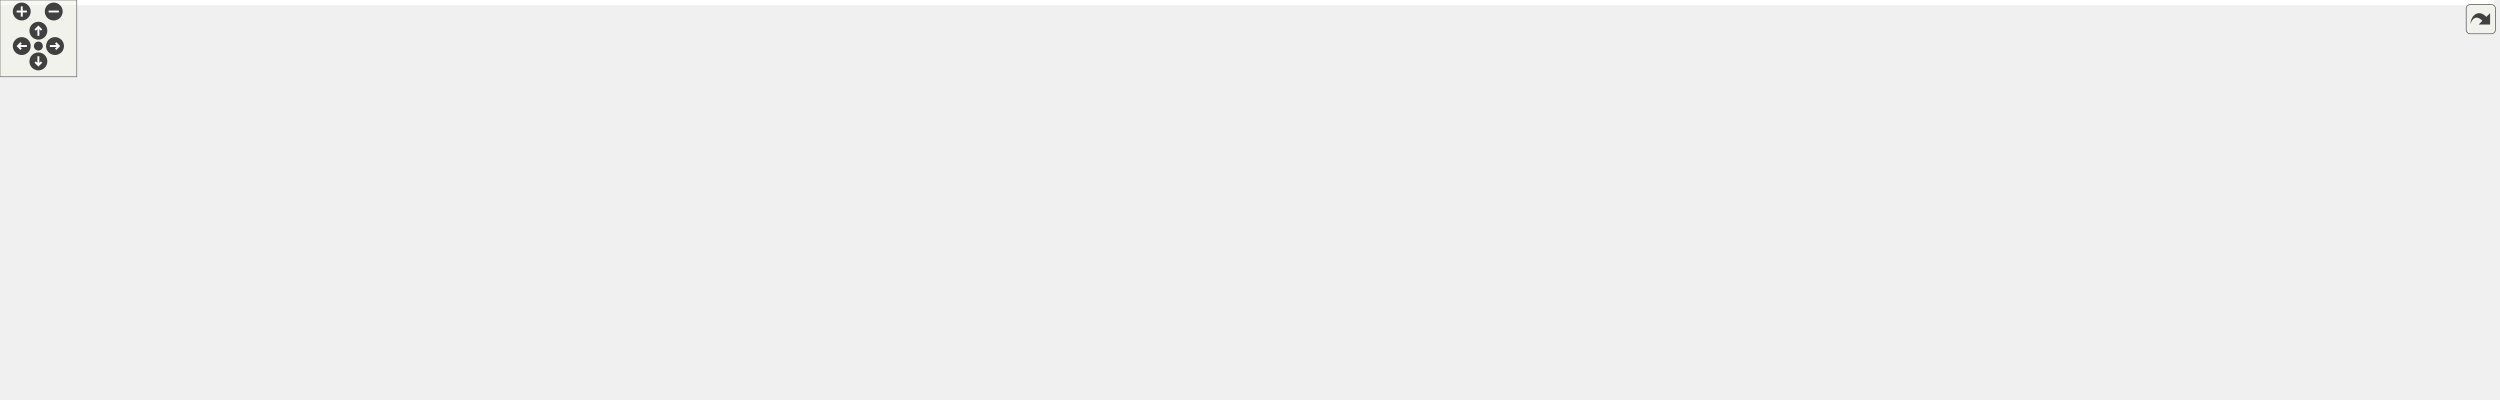
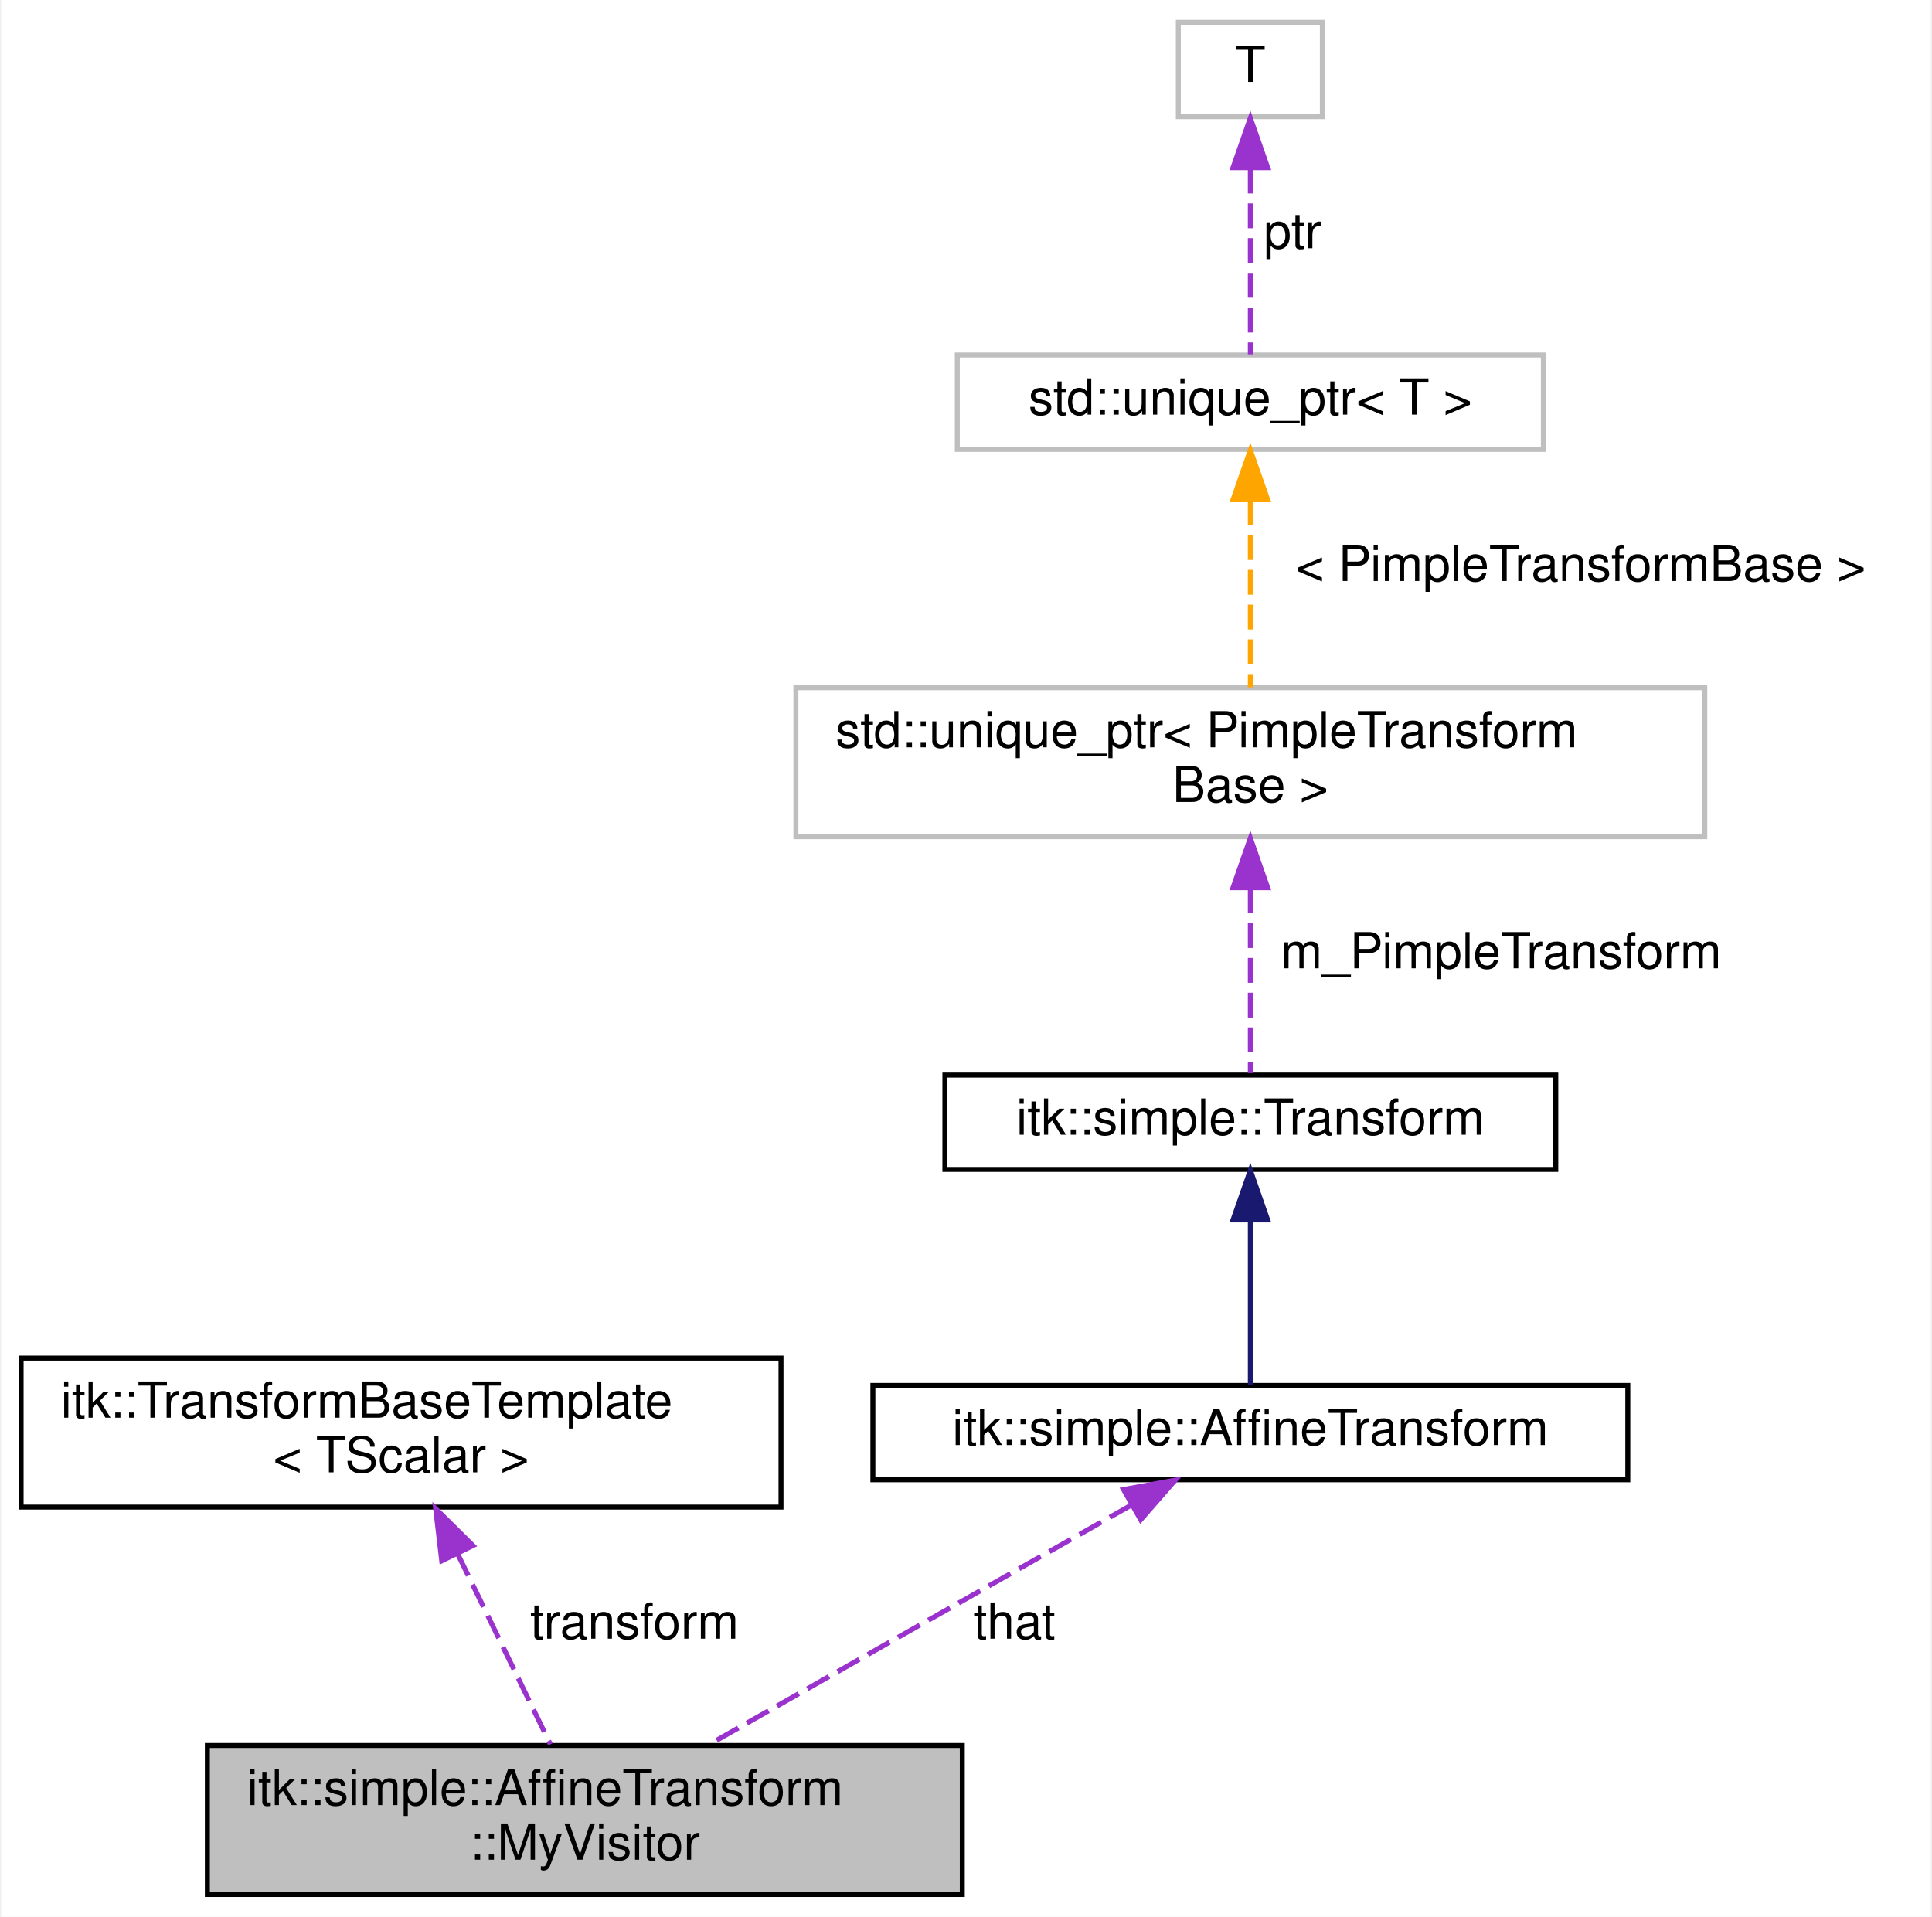
- <svg xmlns="http://www.w3.org/2000/svg" xmlns:xlink="http://www.w3.org/1999/xlink" id="main" version="1.1" xml:space="preserve">
-   <style type="text/css">
- .edge:hover path { stroke: red; }
- .edge:hover polygon { stroke: red; fill: red; }
- </style>
-   <defs>
-     <circle id="rim" cx="0" cy="0" r="7" />
-     <circle id="rim2" cx="0" cy="0" r="3.5" />
-     <g id="zoomPlus">
-       <use xlink:href="#rim" fill="#404040">
-         <set attributeName="fill" to="#808080" begin="zoomplus.mouseover" end="zoomplus.mouseout" />
-       </use>
-       <path d="M-4,0h8M0,-4v8" fill="none" stroke="white" stroke-width="1.5" pointer-events="none" />
-     </g>
-     <g id="zoomMin">
-       <use xlink:href="#rim" fill="#404040">
-         <set attributeName="fill" to="#808080" begin="zoomminus.mouseover" end="zoomminus.mouseout" />
-       </use>
-       <path d="M-4,0h8" fill="none" stroke="white" stroke-width="1.5" pointer-events="none" />
-     </g>
-     <g id="dirArrow">
-       <path fill="none" stroke="white" stroke-width="1.5" d="M0,-3.0v7 M-2.5,-0.5L0,-3.0L2.5,-0.5" />
-     </g>
-     <g id="resetDef">
-       <use xlink:href="#rim2" fill="#404040">
-         <set attributeName="fill" to="#808080" begin="reset.mouseover" end="reset.mouseout" />
-       </use>
-     </g>
-   </defs>
-   <svg id="graph" class="graph">
-     <g id="viewport">
-       <polygon fill="white" stroke="transparent" points="-4,4 -4,-251.5 1949,-251.5 1949,4 -4,4" />
-       <g id="node1" class="node">
-         <g id="a_node1">
-           <a xlink:title=" ">
-             <polygon fill="#bfbfbf" stroke="black" points="1793,-193 1793,-223 1945,-223 1945,-193 1793,-193" />
-             <text text-anchor="start" x="1801" y="-211" font-family="Helvetica,sans-Serif" font-size="10.00">itk::simple::AffineTransform</text>
-             <text text-anchor="middle" x="1869" y="-200" font-family="Helvetica,sans-Serif" font-size="10.00">::MyVisitor</text>
-           </a>
-         </g>
-       </g>
-       <g id="node2" class="node">
-         <g id="a_node2">
-           <a xlink:href="https://www.itk.org/Doxygen/html/classitk_1_1TransformBaseTemplate.html" xlink:title=" ">
-             <polygon fill="white" stroke="black" points="1552,-171 1552,-201 1705,-201 1705,-171 1552,-171" />
-             <text text-anchor="start" x="1560" y="-189" font-family="Helvetica,sans-Serif" font-size="10.00">itk::TransformBaseTemplate</text>
-             <text text-anchor="middle" x="1628.5" y="-178" font-family="Helvetica,sans-Serif" font-size="10.00">&lt; TParametersValueType &gt;</text>
-           </a>
-         </g>
-       </g>
-       <g id="edge1" class="edge">
-         <path fill="none" stroke="#9a32cd" stroke-dasharray="5,2" d="M1715.28,-189.37C1734.93,-190.51 1755.71,-192.02 1775,-194 1780.85,-194.6 1786.89,-195.31 1792.96,-196.08" />
-         <polygon fill="#9a32cd" stroke="#9a32cd" points="1715.3,-185.86 1705.12,-188.8 1714.91,-192.85 1715.3,-185.86" />
-         <text text-anchor="middle" x="1749" y="-197" font-family="Helvetica,sans-Serif" font-size="10.00"> transform</text>
-       </g>
-       <g id="node3" class="node">
-         <g id="a_node3">
-           <a xlink:href="https://www.itk.org/Doxygen/html/classitk_1_1Object.html" xlink:title=" ">
-             <polygon fill="white" stroke="black" points="1420,-99.5 1420,-118.5 1487,-118.5 1487,-99.5 1420,-99.5" />
-             <text text-anchor="middle" x="1453.5" y="-106.5" font-family="Helvetica,sans-Serif" font-size="10.00">itk::Object</text>
-           </a>
-         </g>
-       </g>
-       <g id="edge2" class="edge">
-         <path fill="none" stroke="midnightblue" d="M1485.35,-122.73C1515.83,-136.3 1562.31,-156.99 1593.75,-170.98" />
-         <polygon fill="midnightblue" stroke="midnightblue" points="1486.62,-119.47 1476.06,-118.6 1483.77,-125.86 1486.62,-119.47" />
-       </g>
-       <g id="node4" class="node">
-         <g id="a_node4">
-           <a xlink:href="https://www.itk.org/Doxygen/html/classitk_1_1LightObject.html" xlink:title=" ">
-             <polygon fill="white" stroke="black" points="1086,-39.5 1086,-58.5 1177,-58.5 1177,-39.5 1086,-39.5" />
-             <text text-anchor="middle" x="1131.5" y="-46.5" font-family="Helvetica,sans-Serif" font-size="10.00">itk::LightObject</text>
-           </a>
-         </g>
-       </g>
-       <g id="edge3" class="edge">
-         <path fill="none" stroke="midnightblue" d="M1187.5,-54.84C1236.73,-60.62 1310.69,-70.69 1374,-85 1391.1,-88.87 1409.89,-94.56 1424.8,-99.43" />
-         <polygon fill="midnightblue" stroke="midnightblue" points="1187.71,-51.34 1177.38,-53.67 1186.91,-58.29 1187.71,-51.34" />
-       </g>
-       <g id="node5" class="node">
-         <g id="a_node5">
-           <a xlink:title=" ">
-             <polygon fill="white" stroke="#bfbfbf" points="740.5,-38.5 740.5,-57.5 847.5,-57.5 847.5,-38.5 740.5,-38.5" />
-             <text text-anchor="middle" x="794" y="-45.5" font-family="Helvetica,sans-Serif" font-size="10.00">std::atomic&lt; int &gt;</text>
-           </a>
-         </g>
-       </g>
-       <g id="edge4" class="edge">
-         <path fill="none" stroke="#9a32cd" stroke-dasharray="5,2" d="M858.12,-48.19C924.52,-48.39 1027.32,-48.69 1085.79,-48.87" />
-         <polygon fill="#9a32cd" stroke="#9a32cd" points="857.8,-44.69 847.79,-48.16 857.78,-51.69 857.8,-44.69" />
-         <text text-anchor="middle" x="950.5" y="-52" font-family="Helvetica,sans-Serif" font-size="10.00"> m_ReferenceCount</text>
-       </g>
-       <g id="node6" class="node">
-         <g id="a_node6">
-           <a xlink:title="STL class.">
-             <polygon fill="white" stroke="#bfbfbf" points="460.5,-27.5 460.5,-46.5 560.5,-46.5 560.5,-27.5 460.5,-27.5" />
-             <text text-anchor="middle" x="510.5" y="-34.5" font-family="Helvetica,sans-Serif" font-size="10.00">std::atomic&lt; T &gt;</text>
-           </a>
-         </g>
-       </g>
-       <g id="edge5" class="edge">
-         <path fill="none" stroke="orange" stroke-dasharray="5,2" d="M570.58,-39.31C620.71,-41.27 691.98,-44.05 740.23,-45.94" />
-         <polygon fill="orange" stroke="orange" points="570.66,-35.81 560.53,-38.92 570.39,-42.8 570.66,-35.81" />
-         <text text-anchor="middle" x="656" y="-48" font-family="Helvetica,sans-Serif" font-size="10.00"> &lt; int &gt;</text>
-       </g>
-       <g id="node18" class="node">
-         <g id="a_node18">
-           <a xlink:href="https://www.itk.org/Doxygen/html/classitk_1_1TimeStamp.html" xlink:title=" ">
-             <polygon fill="white" stroke="black" points="904.5,-0.5 904.5,-19.5 996.5,-19.5 996.5,-0.5 904.5,-0.5" />
-             <text text-anchor="middle" x="950.5" y="-7.5" font-family="Helvetica,sans-Serif" font-size="10.00">itk::TimeStamp</text>
-           </a>
-         </g>
-       </g>
-       <g id="edge22" class="edge">
-         <path fill="none" stroke="#9a32cd" stroke-dasharray="5,2" d="M570.91,-29.21C581.58,-28 592.61,-26.86 603,-26 710.87,-17.04 838.09,-12.77 904.3,-11.03" />
-         <polygon fill="#9a32cd" stroke="#9a32cd" points="570.34,-25.76 560.82,-30.4 571.16,-32.71 570.34,-25.76" />
-         <text text-anchor="middle" x="656" y="-29" font-family="Helvetica,sans-Serif" font-size="10.00"> m_GlobalTimeStamp</text>
-       </g>
-       <g id="node7" class="node">
-         <g id="a_node7">
-           <a xlink:title=" ">
-             <polygon fill="white" stroke="#bfbfbf" points="0,-83.5 0,-102.5 29,-102.5 29,-83.5 0,-83.5" />
-             <text text-anchor="middle" x="14.5" y="-90.5" font-family="Helvetica,sans-Serif" font-size="10.00">T</text>
-           </a>
-         </g>
-       </g>
-       <g id="edge6" class="edge">
-         <path fill="none" stroke="#9a32cd" stroke-dasharray="5,2" d="M35.21,-77.3C39,-74.66 43.03,-72.1 47,-70 74.95,-55.19 82.9,-51.77 114,-46 236.9,-23.21 384.95,-28.27 460.27,-33.11" />
-         <polygon fill="#9a32cd" stroke="#9a32cd" points="32.9,-74.66 26.94,-83.42 37.06,-80.29 32.9,-74.66" />
-         <text text-anchor="middle" x="173" y="-49" font-family="Helvetica,sans-Serif" font-size="10.00"> ptr</text>
-       </g>
-       <g id="node11" class="node">
-         <g id="a_node11">
-           <a xlink:title="STL class.">
-             <polygon fill="white" stroke="#bfbfbf" points="122.5,-104.5 122.5,-123.5 223.5,-123.5 223.5,-104.5 122.5,-104.5" />
-             <text text-anchor="middle" x="173" y="-111.5" font-family="Helvetica,sans-Serif" font-size="10.00">std::map&lt; K, T &gt;</text>
-           </a>
-         </g>
-       </g>
-       <g id="edge12" class="edge">
-         <path fill="none" stroke="#9a32cd" stroke-dasharray="5,2" d="M39.19,-96.18C61.16,-99.13 94.54,-103.61 122.35,-107.34" />
-         <polygon fill="#9a32cd" stroke="#9a32cd" points="39.49,-92.69 29.11,-94.83 38.56,-99.63 39.49,-92.69" />
-         <text text-anchor="middle" x="71.5" y="-107" font-family="Helvetica,sans-Serif" font-size="10.00"> elements</text>
-       </g>
-       <g id="node13" class="node">
-         <g id="a_node13">
-           <a xlink:title="STL class.">
-             <polygon fill="white" stroke="#bfbfbf" points="114,-66.5 114,-85.5 232,-85.5 232,-66.5 114,-66.5" />
-             <text text-anchor="middle" x="173" y="-73.5" font-family="Helvetica,sans-Serif" font-size="10.00">std::shared_ptr&lt; T &gt;</text>
-           </a>
-         </g>
-       </g>
-       <g id="edge14" class="edge">
-         <path fill="none" stroke="#9a32cd" stroke-dasharray="5,2" d="M38.41,-81.59C41.25,-80.54 44.15,-79.64 47,-79 68.5,-74.17 92.6,-72.7 113.86,-72.68" />
-         <polygon fill="#9a32cd" stroke="#9a32cd" points="37.04,-78.37 29.21,-85.5 39.78,-84.81 37.04,-78.37" />
-         <text text-anchor="middle" x="71.5" y="-82" font-family="Helvetica,sans-Serif" font-size="10.00"> ptr</text>
-       </g>
-       <g id="node14" class="node">
-         <g id="a_node14">
-           <a xlink:title="STL class.">
-             <polygon fill="white" stroke="#bfbfbf" points="735,-142.5 735,-161.5 853,-161.5 853,-142.5 735,-142.5" />
-             <text text-anchor="middle" x="794" y="-149.5" font-family="Helvetica,sans-Serif" font-size="10.00">std::unique_ptr&lt; T &gt;</text>
-           </a>
-         </g>
-       </g>
-       <g id="edge16" class="edge">
-         <path fill="none" stroke="#9a32cd" stroke-dasharray="5,2" d="M32.37,-109.43C36.84,-113.04 41.86,-116.53 47,-119 74.42,-132.18 83.79,-129.45 114,-133 342.39,-159.84 616.81,-156.82 734.62,-153.85" />
-         <polygon fill="#9a32cd" stroke="#9a32cd" points="34.39,-106.54 24.57,-102.54 29.75,-111.78 34.39,-106.54" />
-         <text text-anchor="middle" x="334" y="-157" font-family="Helvetica,sans-Serif" font-size="10.00"> ptr</text>
-       </g>
-       <g id="node8" class="node">
-         <g id="a_node8">
-           <a xlink:title=" ">
-             <polygon fill="white" stroke="#bfbfbf" points="1065.5,-78 1065.5,-108 1197.5,-108 1197.5,-78 1065.5,-78" />
-             <text text-anchor="start" x="1073.5" y="-96" font-family="Helvetica,sans-Serif" font-size="10.00">std::unique_ptr&lt; itk</text>
-             <text text-anchor="middle" x="1131.5" y="-85" font-family="Helvetica,sans-Serif" font-size="10.00">::MetaDataDictionary &gt;</text>
-           </a>
-         </g>
-       </g>
-       <g id="edge7" class="edge">
-         <path fill="none" stroke="#9a32cd" stroke-dasharray="5,2" d="M1207.76,-89.12C1255.51,-87.62 1318.52,-87.4 1374,-93 1389.22,-94.54 1405.86,-97.71 1419.88,-100.82" />
-         <polygon fill="#9a32cd" stroke="#9a32cd" points="1207.38,-85.63 1197.51,-89.47 1207.62,-92.63 1207.38,-85.63" />
-         <text text-anchor="middle" x="1307.5" y="-96" font-family="Helvetica,sans-Serif" font-size="10.00"> m_MetaDataDictionary</text>
-       </g>
-       <g id="node9" class="node">
-         <g id="a_node9">
-           <a xlink:href="https://www.itk.org/Doxygen/html/classitk_1_1MetaDataDictionary.html" xlink:title=" ">
-             <polygon fill="white" stroke="black" points="727,-76.5 727,-95.5 861,-95.5 861,-76.5 727,-76.5" />
-             <text text-anchor="middle" x="794" y="-83.5" font-family="Helvetica,sans-Serif" font-size="10.00">itk::MetaDataDictionary</text>
-           </a>
-         </g>
-       </g>
-       <g id="edge8" class="edge">
-         <path fill="none" stroke="#9a32cd" stroke-dasharray="5,2" d="M871.23,-85.05C873.85,-85.03 876.45,-85.02 879,-85 942.55,-84.62 958.49,-82.66 1022,-85 1036.06,-85.52 1051.13,-86.41 1065.42,-87.42" />
-         <polygon fill="#9a32cd" stroke="#9a32cd" points="871,-81.55 861.03,-85.14 871.06,-88.55 871,-81.55" />
-         <text text-anchor="middle" x="950.5" y="-88" font-family="Helvetica,sans-Serif" font-size="10.00"> ptr</text>
-       </g>
-       <g id="node10" class="node">
-         <g id="a_node10">
-           <a xlink:title=" ">
-             <polygon fill="white" stroke="#bfbfbf" points="436,-71 436,-101 585,-101 585,-71 436,-71" />
-             <text text-anchor="start" x="444" y="-89" font-family="Helvetica,sans-Serif" font-size="10.00">std::shared_ptr&lt; MetaData</text>
-             <text text-anchor="middle" x="510.5" y="-78" font-family="Helvetica,sans-Serif" font-size="10.00">DictionaryMapType &gt;</text>
-           </a>
-         </g>
-       </g>
-       <g id="edge9" class="edge">
-         <path fill="none" stroke="#9a32cd" stroke-dasharray="5,2" d="M595.29,-86C637.24,-86 687.31,-86 726.57,-86" />
-         <polygon fill="#9a32cd" stroke="#9a32cd" points="595.09,-82.5 585.09,-86 595.09,-89.5 595.09,-82.5" />
-         <text text-anchor="middle" x="656" y="-89" font-family="Helvetica,sans-Serif" font-size="10.00"> m_Dictionary</text>
-       </g>
-       <g id="edge10" class="edge">
-         <path fill="none" stroke="#9a32cd" stroke-dasharray="5,2" d="M233.71,-109.02C290.23,-104.3 375.21,-97.21 435.9,-92.14" />
-         <polygon fill="#9a32cd" stroke="#9a32cd" points="233.18,-105.55 223.5,-109.87 233.76,-112.52 233.18,-105.55" />
-         <text text-anchor="middle" x="334" y="-111" font-family="Helvetica,sans-Serif" font-size="10.00"> ptr</text>
-       </g>
-       <g id="node12" class="node">
-         <g id="a_node12">
-           <a xlink:title=" ">
-             <polygon fill="white" stroke="#bfbfbf" points="0,-175.5 0,-194.5 29,-194.5 29,-175.5 0,-175.5" />
-             <text text-anchor="middle" x="14.5" y="-182.5" font-family="Helvetica,sans-Serif" font-size="10.00">K</text>
-           </a>
-         </g>
-       </g>
-       <g id="edge11" class="edge">
-         <path fill="none" stroke="#9a32cd" stroke-dasharray="5,2" d="M38.45,-174.59C68.74,-160.85 121.64,-136.85 150.94,-123.55" />
-         <polygon fill="#9a32cd" stroke="#9a32cd" points="36.78,-171.5 29.11,-178.82 39.67,-177.88 36.78,-171.5" />
-         <text text-anchor="middle" x="71.5" y="-173" font-family="Helvetica,sans-Serif" font-size="10.00"> keys</text>
-       </g>
-       <g id="edge13" class="edge">
-         <path fill="none" stroke="orange" stroke-dasharray="5,2" d="M242.36,-75.67C291.29,-75.72 358.73,-76.37 418,-79 423.73,-79.25 429.66,-79.58 435.61,-79.94" />
-         <polygon fill="orange" stroke="orange" points="242.2,-72.17 232.2,-75.67 242.2,-79.17 242.2,-72.17" />
-         <text text-anchor="middle" x="334" y="-82" font-family="Helvetica,sans-Serif" font-size="10.00"> &lt; MetaDataDictionaryMapType &gt;</text>
-       </g>
-       <g id="edge15" class="edge">
-         <path fill="none" stroke="orange" stroke-dasharray="5,2" d="M839.81,-139.96C852.43,-136.8 866.21,-133.56 879,-131 941.89,-118.42 1014.38,-107.88 1065.33,-101.12" />
-         <polygon fill="orange" stroke="orange" points="838.81,-136.6 829.98,-142.47 840.53,-143.39 838.81,-136.6" />
-         <text text-anchor="middle" x="950.5" y="-134" font-family="Helvetica,sans-Serif" font-size="10.00"> &lt; itk::MetaDataDictionary &gt;</text>
-       </g>
-       <g id="node17" class="node">
-         <g id="a_node17">
-           <a xlink:title=" ">
-             <polygon fill="white" stroke="#bfbfbf" points="1063,-127 1063,-157 1200,-157 1200,-127 1063,-127" />
-             <text text-anchor="start" x="1071" y="-145" font-family="Helvetica,sans-Serif" font-size="10.00">std::unique_ptr&lt; Subject</text>
-             <text text-anchor="middle" x="1131.5" y="-134" font-family="Helvetica,sans-Serif" font-size="10.00">Implementation &gt;</text>
-           </a>
-         </g>
-       </g>
-       <g id="edge20" class="edge">
-         <path fill="none" stroke="orange" stroke-dasharray="5,2" d="M863.26,-149.97C921.47,-148.23 1004.7,-145.75 1062.76,-144.02" />
-         <polygon fill="orange" stroke="orange" points="862.95,-146.47 853.06,-150.27 863.16,-153.47 862.95,-146.47" />
-         <text text-anchor="middle" x="950.5" y="-153" font-family="Helvetica,sans-Serif" font-size="10.00"> &lt; SubjectImplementation &gt;</text>
-       </g>
-       <g id="node21" class="node">
-         <g id="a_node21">
-           <a xlink:title=" ">
-             <polygon fill="white" stroke="#bfbfbf" points="1040,-217 1040,-247 1223,-247 1223,-217 1040,-217" />
-             <text text-anchor="start" x="1048" y="-235" font-family="Helvetica,sans-Serif" font-size="10.00">std::unique_ptr&lt; PimpleTransform</text>
-             <text text-anchor="middle" x="1131.5" y="-224" font-family="Helvetica,sans-Serif" font-size="10.00">Base &gt;</text>
-           </a>
-         </g>
-       </g>
-       <g id="edge27" class="edge">
-         <path fill="none" stroke="orange" stroke-dasharray="5,2" d="M845.01,-163.92C904.25,-178.05 1003.01,-201.6 1067.45,-216.96" />
-         <polygon fill="orange" stroke="orange" points="845.68,-160.49 835.14,-161.57 844.05,-167.29 845.68,-160.49" />
-         <text text-anchor="middle" x="950.5" y="-210" font-family="Helvetica,sans-Serif" font-size="10.00"> &lt; PimpleTransformBase &gt;</text>
-       </g>
-       <g id="node15" class="node">
-         <g id="a_node15">
-           <a xlink:title="STL class.">
-             <polygon fill="white" stroke="#bfbfbf" points="1099,-176.5 1099,-195.5 1164,-195.5 1164,-176.5 1099,-176.5" />
-             <text text-anchor="middle" x="1131.5" y="-183.5" font-family="Helvetica,sans-Serif" font-size="10.00">std::string</text>
-           </a>
-         </g>
-       </g>
-       <g id="edge23" class="edge">
-         <path fill="none" stroke="#9a32cd" stroke-dasharray="5,2" d="M1174.34,-186C1257.83,-186 1446.14,-186 1551.85,-186" />
-         <polygon fill="#9a32cd" stroke="#9a32cd" points="1174.22,-182.5 1164.22,-186 1174.22,-189.5 1174.22,-182.5" />
-         <text text-anchor="middle" x="1453.5" y="-200" font-family="Helvetica,sans-Serif" font-size="10.00"> m_InputSpaceName</text>
-         <text text-anchor="middle" x="1453.5" y="-189" font-family="Helvetica,sans-Serif" font-size="10.00">m_OutputSpaceName</text>
-       </g>
-       <g id="edge17" class="edge">
-         <path fill="none" stroke="#9a32cd" stroke-dasharray="5,2" d="M1173.81,-177.36C1189.29,-173.99 1206.99,-169.99 1223,-166 1231.06,-163.99 1232.9,-162.82 1241,-161 1299.53,-147.84 1316.07,-153.57 1374,-138 1393.22,-132.83 1414.35,-124.89 1429.84,-118.62" />
-         <polygon fill="#9a32cd" stroke="#9a32cd" points="1173.05,-173.94 1164.01,-179.47 1174.52,-180.78 1173.05,-173.94" />
-         <text text-anchor="middle" x="1307.5" y="-164" font-family="Helvetica,sans-Serif" font-size="10.00"> m_ObjectName</text>
-       </g>
-       <g id="node16" class="node">
-         <g id="a_node16">
-           <a xlink:title="STL class.">
-             <polygon fill="white" stroke="#bfbfbf" points="742,-197 742,-227 846,-227 846,-197 742,-197" />
-             <text text-anchor="start" x="750" y="-215" font-family="Helvetica,sans-Serif" font-size="10.00">std::basic_string&lt;</text>
-             <text text-anchor="middle" x="794" y="-204" font-family="Helvetica,sans-Serif" font-size="10.00"> char &gt;</text>
-           </a>
-         </g>
-       </g>
-       <g id="edge18" class="edge">
-         <path fill="none" stroke="midnightblue" d="M856.49,-209.02C902.19,-206.6 966.04,-202.82 1022,-198 1047.87,-195.77 1077.12,-192.49 1098.73,-189.92" />
-         <polygon fill="midnightblue" stroke="midnightblue" points="856.24,-205.52 846.44,-209.54 856.61,-212.52 856.24,-205.52" />
-       </g>
-       <g id="edge19" class="edge">
-         <path fill="none" stroke="#9a32cd" stroke-dasharray="5,2" d="M1210.37,-130.73C1220.66,-129.39 1231.08,-128.11 1241,-127 1304.18,-119.95 1378.24,-114.23 1419.84,-111.25" />
-         <polygon fill="#9a32cd" stroke="#9a32cd" points="1209.6,-127.3 1200.15,-132.09 1210.52,-134.24 1209.6,-127.3" />
-         <text text-anchor="middle" x="1307.5" y="-130" font-family="Helvetica,sans-Serif" font-size="10.00"> m_SubjectImplementation</text>
-       </g>
-       <g id="edge21" class="edge">
-         <path fill="none" stroke="#9a32cd" stroke-dasharray="5,2" d="M1006.62,-6.13C1089.94,-2.47 1251.24,-3.99 1374,-58 1399.29,-69.13 1425.61,-87.97 1440.44,-99.37" />
-         <polygon fill="#9a32cd" stroke="#9a32cd" points="1006.43,-2.64 996.61,-6.61 1006.77,-9.63 1006.43,-2.64" />
-         <text text-anchor="middle" x="1131.5" y="-20" font-family="Helvetica,sans-Serif" font-size="10.00"> m_MTime</text>
-       </g>
-       <g id="node19" class="node">
-         <g id="a_node19">
-           <a xlink:href="classitk_1_1simple_1_1AffineTransform.html" target="_top" xlink:title="An affine transformation about a fixed center with translation for a 2D or 3D coordinate.">
-             <polygon fill="white" stroke="black" points="1552.5,-221.5 1552.5,-240.5 1704.5,-240.5 1704.5,-221.5 1552.5,-221.5" />
-             <text text-anchor="middle" x="1628.5" y="-228.5" font-family="Helvetica,sans-Serif" font-size="10.00">itk::simple::AffineTransform</text>
-           </a>
-         </g>
-       </g>
-       <g id="edge24" class="edge">
-         <path fill="none" stroke="#9a32cd" stroke-dasharray="5,2" d="M1714.67,-222.79C1740.2,-220.32 1768,-217.64 1792.83,-215.25" />
-         <polygon fill="#9a32cd" stroke="#9a32cd" points="1714.25,-219.31 1704.64,-223.75 1714.93,-226.28 1714.25,-219.31" />
-         <text text-anchor="middle" x="1749" y="-225" font-family="Helvetica,sans-Serif" font-size="10.00"> that</text>
-       </g>
-       <g id="node20" class="node">
-         <g id="a_node20">
-           <a xlink:href="classitk_1_1simple_1_1Transform.html" target="_top" xlink:title="A simplified wrapper around a variety of ITK transforms.">
-             <polygon fill="white" stroke="black" points="1392,-226.5 1392,-245.5 1515,-245.5 1515,-226.5 1392,-226.5" />
-             <text text-anchor="middle" x="1453.5" y="-233.5" font-family="Helvetica,sans-Serif" font-size="10.00">itk::simple::Transform</text>
-           </a>
-         </g>
-       </g>
-       <g id="edge25" class="edge">
-         <path fill="none" stroke="midnightblue" d="M1525.06,-233.96C1534.08,-233.7 1543.34,-233.43 1552.42,-233.17" />
-         <polygon fill="midnightblue" stroke="midnightblue" points="1524.9,-230.46 1515.01,-234.25 1525.1,-237.46 1524.9,-230.46" />
-       </g>
-       <g id="edge26" class="edge">
-         <path fill="none" stroke="#9a32cd" stroke-dasharray="5,2" d="M1233.6,-233.26C1285.59,-233.91 1347.22,-234.68 1391.82,-235.24" />
-         <polygon fill="#9a32cd" stroke="#9a32cd" points="1233.39,-229.76 1223.34,-233.14 1233.3,-236.76 1233.39,-229.76" />
-         <text text-anchor="middle" x="1307.5" y="-237" font-family="Helvetica,sans-Serif" font-size="10.00"> m_PimpleTransform</text>
+ <svg xmlns="http://www.w3.org/2000/svg" xmlns:xlink="http://www.w3.org/1999/xlink" width="389pt" height="386pt" viewBox="0.00 0.00 388.50 386.00">
+   <g id="graph0" class="graph" transform="scale(1 1) rotate(0) translate(4 382)">
+     <polygon fill="white" stroke="transparent" points="-4,4 -4,-382 384.5,-382 384.5,4 -4,4" />
+     <g id="node1" class="node">
+       <g id="a_node1">
+         <a xlink:title=" ">
+           <polygon fill="#bfbfbf" stroke="black" points="37.5,-0.5 37.5,-30.5 189.5,-30.5 189.5,-0.5 37.5,-0.5" />
+           <text text-anchor="start" x="45.5" y="-18.5" font-family="Helvetica,sans-Serif" font-size="10.00">itk::simple::AffineTransform</text>
+           <text text-anchor="middle" x="113.5" y="-7.5" font-family="Helvetica,sans-Serif" font-size="10.00">::MyVisitor</text>
+         </a>
      </g>
    </g>
-   </svg>
-   <g id="navigator" transform="translate(0 0)" fill="#404254">
-     <rect fill="#f2f5e9" fill-opacity="0.5" stroke="#606060" stroke-width=".5" x="0" y="0" width="60" height="60" />
-     <use id="zoomplus" xlink:href="#zoomPlus" x="17" y="9" />
-     <use id="zoomminus" xlink:href="#zoomMin" x="42" y="9" />
-     <use id="reset" xlink:href="#resetDef" x="30" y="36" />
-     <g id="arrowUp" xlink:href="#dirArrow" transform="translate(30 24)">
-       <use xlink:href="#rim" fill="#404040">
-         <set attributeName="fill" to="#808080" begin="arrowUp.mouseover" end="arrowUp.mouseout" />
-       </use>
-       <path fill="none" stroke="white" stroke-width="1.5" d="M0,-3.0v7 M-2.5,-0.5L0,-3.0L2.5,-0.5" />
+     <g id="node2" class="node">
+       <g id="a_node2">
+         <a xlink:href="classitk_1_1TransformBaseTemplate.html" target="_top" xlink:title=" ">
+           <polygon fill="white" stroke="black" points="0,-78.5 0,-108.5 153,-108.5 153,-78.5 0,-78.5" />
+           <text text-anchor="start" x="8" y="-96.5" font-family="Helvetica,sans-Serif" font-size="10.00">itk::TransformBaseTemplate</text>
+           <text text-anchor="middle" x="76.5" y="-85.5" font-family="Helvetica,sans-Serif" font-size="10.00">&lt; TScalar &gt;</text>
+         </a>
+       </g>
    </g>
-     <g id="arrowRight" xlink:href="#dirArrow" transform="rotate(90) translate(36 -43)">
-       <use xlink:href="#rim" fill="#404040">
-         <set attributeName="fill" to="#808080" begin="arrowRight.mouseover" end="arrowRight.mouseout" />
-       </use>
-       <path fill="none" stroke="white" stroke-width="1.5" d="M0,-3.0v7 M-2.5,-0.5L0,-3.0L2.5,-0.5" />
+     <g id="edge1" class="edge">
+       <path fill="none" stroke="#9a32cd" stroke-dasharray="5,2" d="M87.84,-69.2C93.96,-56.64 101.31,-41.54 106.57,-30.73" />
+       <polygon fill="#9a32cd" stroke="#9a32cd" points="84.69,-67.68 83.46,-78.2 90.98,-70.75 84.69,-67.68" />
+       <text text-anchor="middle" x="123.5" y="-52" font-family="Helvetica,sans-Serif" font-size="10.00"> transform</text>
    </g>
-     <g id="arrowDown" xlink:href="#dirArrow" transform="rotate(180) translate(-30 -48)">
-       <use xlink:href="#rim" fill="#404040">
-         <set attributeName="fill" to="#808080" begin="arrowDown.mouseover" end="arrowDown.mouseout" />
-       </use>
-       <path fill="none" stroke="white" stroke-width="1.5" d="M0,-3.0v7 M-2.5,-0.5L0,-3.0L2.5,-0.5" />
+     <g id="node3" class="node">
+       <g id="a_node3">
+         <a xlink:href="classitk_1_1simple_1_1AffineTransform.html" target="_top" xlink:title="An affine transformation about a fixed center with translation for a 2D or 3D coordinate.">
+           <polygon fill="white" stroke="black" points="171.5,-84 171.5,-103 323.5,-103 323.5,-84 171.5,-84" />
+           <text text-anchor="middle" x="247.5" y="-91" font-family="Helvetica,sans-Serif" font-size="10.00">itk::simple::AffineTransform</text>
+         </a>
+       </g>
    </g>
-     <g id="arrowLeft" xlink:href="#dirArrow" transform="rotate(270) translate(-36 17)">
-       <use xlink:href="#rim" fill="#404040">
-         <set attributeName="fill" to="#808080" begin="arrowLeft.mouseover" end="arrowLeft.mouseout" />
-       </use>
-       <path fill="none" stroke="white" stroke-width="1.5" d="M0,-3.0v7 M-2.5,-0.5L0,-3.0L2.5,-0.5" />
+     <g id="edge2" class="edge">
+       <path fill="none" stroke="#9a32cd" stroke-dasharray="5,2" d="M223.56,-78.92C199.52,-65.29 162.67,-44.39 138.33,-30.58" />
+       <polygon fill="#9a32cd" stroke="#9a32cd" points="221.96,-82.04 232.39,-83.93 225.42,-75.95 221.96,-82.04" />
+       <text text-anchor="middle" x="200" y="-52" font-family="Helvetica,sans-Serif" font-size="10.00"> that</text>
+     </g>
+     <g id="node4" class="node">
+       <g id="a_node4">
+         <a xlink:href="classitk_1_1simple_1_1Transform.html" target="_top" xlink:title="A simplified wrapper around a variety of ITK transforms.">
+           <polygon fill="white" stroke="black" points="186,-146.5 186,-165.5 309,-165.5 309,-146.5 186,-146.5" />
+           <text text-anchor="middle" x="247.5" y="-153.5" font-family="Helvetica,sans-Serif" font-size="10.00">itk::simple::Transform</text>
+         </a>
+       </g>
+     </g>
+     <g id="edge3" class="edge">
+       <path fill="none" stroke="midnightblue" d="M247.5,-136C247.5,-125 247.5,-111.68 247.5,-103.15" />
+       <polygon fill="midnightblue" stroke="midnightblue" points="244,-136.33 247.5,-146.33 251,-136.33 244,-136.33" />
+     </g>
+     <g id="node5" class="node">
+       <g id="a_node5">
+         <a xlink:title=" ">
+           <polygon fill="white" stroke="#bfbfbf" points="156,-213.5 156,-243.5 339,-243.5 339,-213.5 156,-213.5" />
+           <text text-anchor="start" x="164" y="-231.5" font-family="Helvetica,sans-Serif" font-size="10.00">std::unique_ptr&lt; PimpleTransform</text>
+           <text text-anchor="middle" x="247.5" y="-220.5" font-family="Helvetica,sans-Serif" font-size="10.00">Base &gt;</text>
+         </a>
+       </g>
+     </g>
+     <g id="edge4" class="edge">
+       <path fill="none" stroke="#9a32cd" stroke-dasharray="5,2" d="M247.5,-203.09C247.5,-190.21 247.5,-175.2 247.5,-165.89" />
+       <polygon fill="#9a32cd" stroke="#9a32cd" points="244,-203.23 247.5,-213.23 251,-203.23 244,-203.23" />
+       <text text-anchor="middle" x="298" y="-187" font-family="Helvetica,sans-Serif" font-size="10.00"> m_PimpleTransform</text>
+     </g>
+     <g id="node6" class="node">
+       <g id="a_node6">
+         <a xlink:title="STL class.">
+           <polygon fill="white" stroke="#bfbfbf" points="188.5,-291.5 188.5,-310.5 306.5,-310.5 306.5,-291.5 188.5,-291.5" />
+           <text text-anchor="middle" x="247.5" y="-298.5" font-family="Helvetica,sans-Serif" font-size="10.00">std::unique_ptr&lt; T &gt;</text>
+         </a>
+       </g>
+     </g>
+     <g id="edge5" class="edge">
+       <path fill="none" stroke="orange" stroke-dasharray="5,2" d="M247.5,-281.24C247.5,-269.41 247.5,-254.38 247.5,-243.58" />
+       <polygon fill="orange" stroke="orange" points="244,-281.36 247.5,-291.36 251,-281.36 244,-281.36" />
+       <text text-anchor="middle" x="314" y="-265" font-family="Helvetica,sans-Serif" font-size="10.00"> &lt; PimpleTransformBase &gt;</text>
+     </g>
+     <g id="node7" class="node">
+       <g id="a_node7">
+         <a xlink:title=" ">
+           <polygon fill="white" stroke="#bfbfbf" points="233,-358.5 233,-377.5 262,-377.5 262,-358.5 233,-358.5" />
+           <text text-anchor="middle" x="247.5" y="-365.5" font-family="Helvetica,sans-Serif" font-size="10.00">T</text>
+         </a>
+       </g>
+     </g>
+     <g id="edge6" class="edge">
+       <path fill="none" stroke="#9a32cd" stroke-dasharray="5,2" d="M247.5,-348.04C247.5,-335.67 247.5,-320.12 247.5,-310.63" />
+       <polygon fill="#9a32cd" stroke="#9a32cd" points="244,-348.23 247.5,-358.23 251,-348.23 244,-348.23" />
+       <text text-anchor="middle" x="256" y="-332" font-family="Helvetica,sans-Serif" font-size="10.00"> ptr</text>
    </g>
  </g>
-   <svg viewBox="0 0 15 15" width="100%" height="30px" preserveAspectRatio="xMaxYMin meet">
-     <g id="arrow_out" transform="scale(0.3 0.3)">
-       <a xlink:href="structitk_1_1simple_1_1AffineTransform_1_1MyVisitor__coll__graph_org.svg" target="_base">
-         <rect id="button" ry="5" rx="5" y="6" x="6" height="38" width="38" fill="#f2f5e9" fill-opacity="0.5" stroke="#606060" stroke-width="1.0" />
-         <path id="arrow" d="M 11.5,31.437 C 11.94,20.098 22.043,11.323 32.159,21.979 L 37.069,17.246 C 37.069,17.246 37.088,32 37.088,32 L 22.16,31.978 C 22.16,31.978 26.998,27.14 26.998,27.14 C 18.529,18.264 13.292,25.23 11.5,31.437 z" style="fill:#404040;" />
-       </a>
-     </g>
-   </svg>
</svg>
